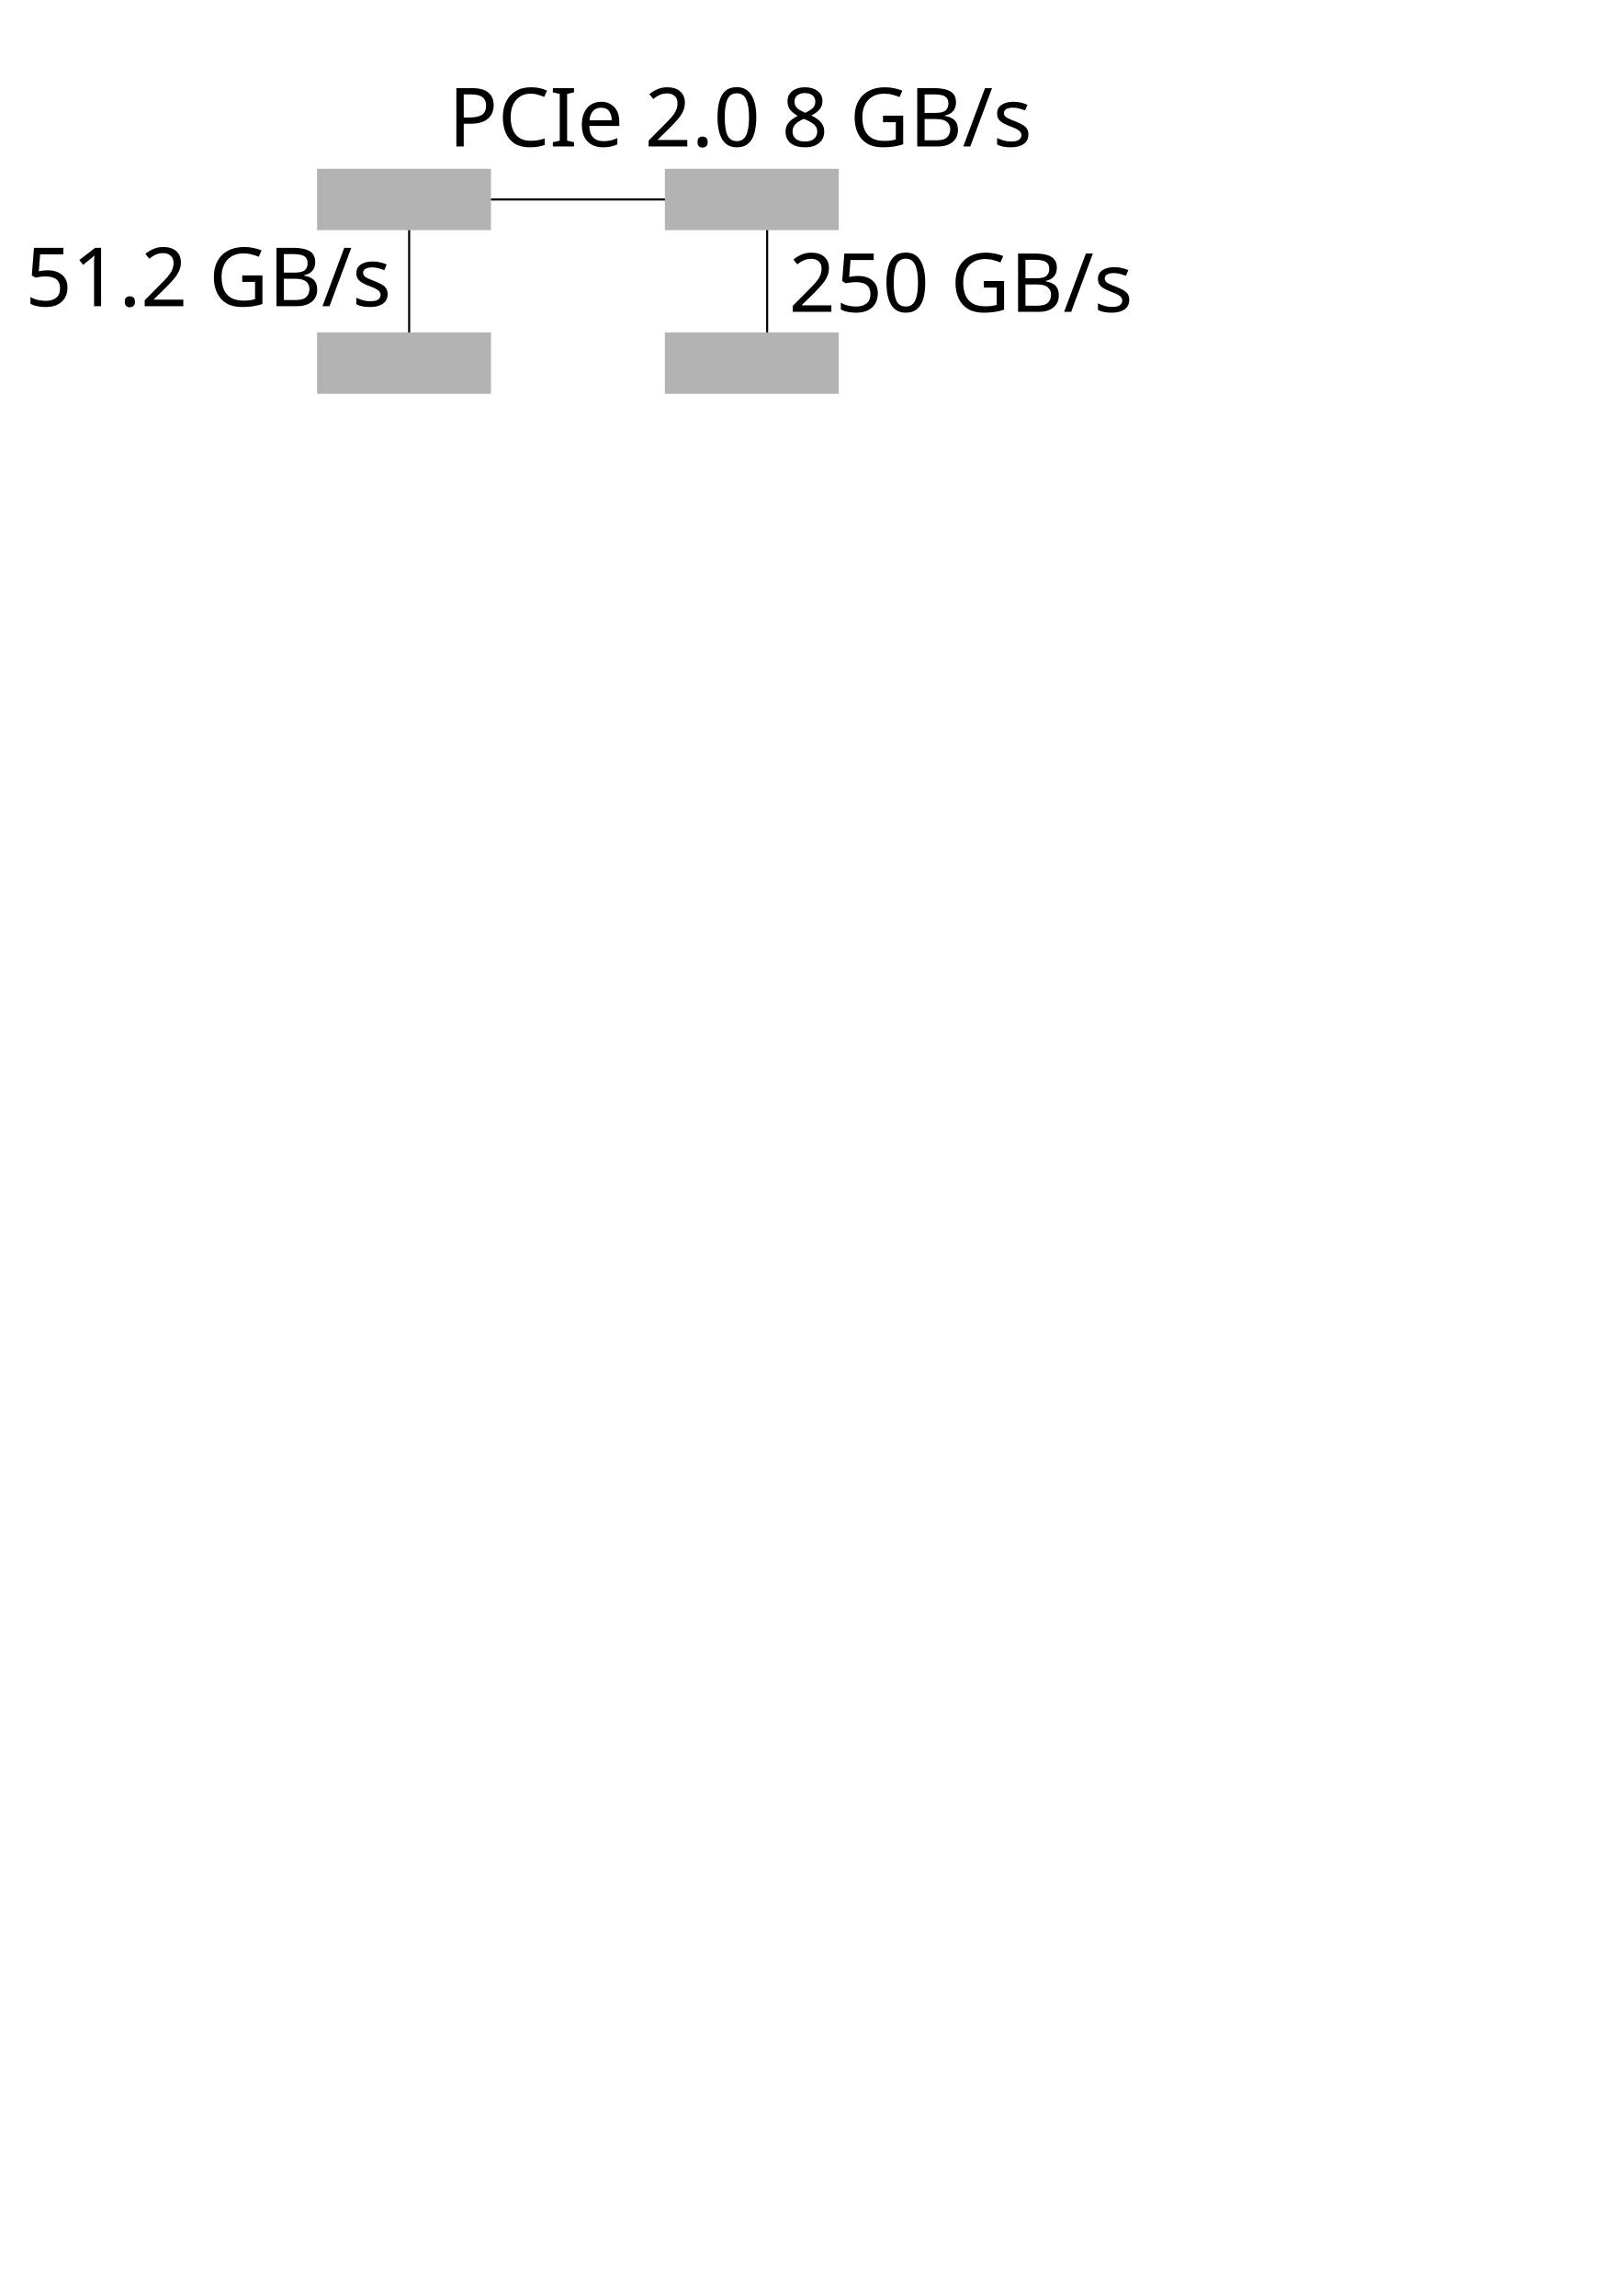
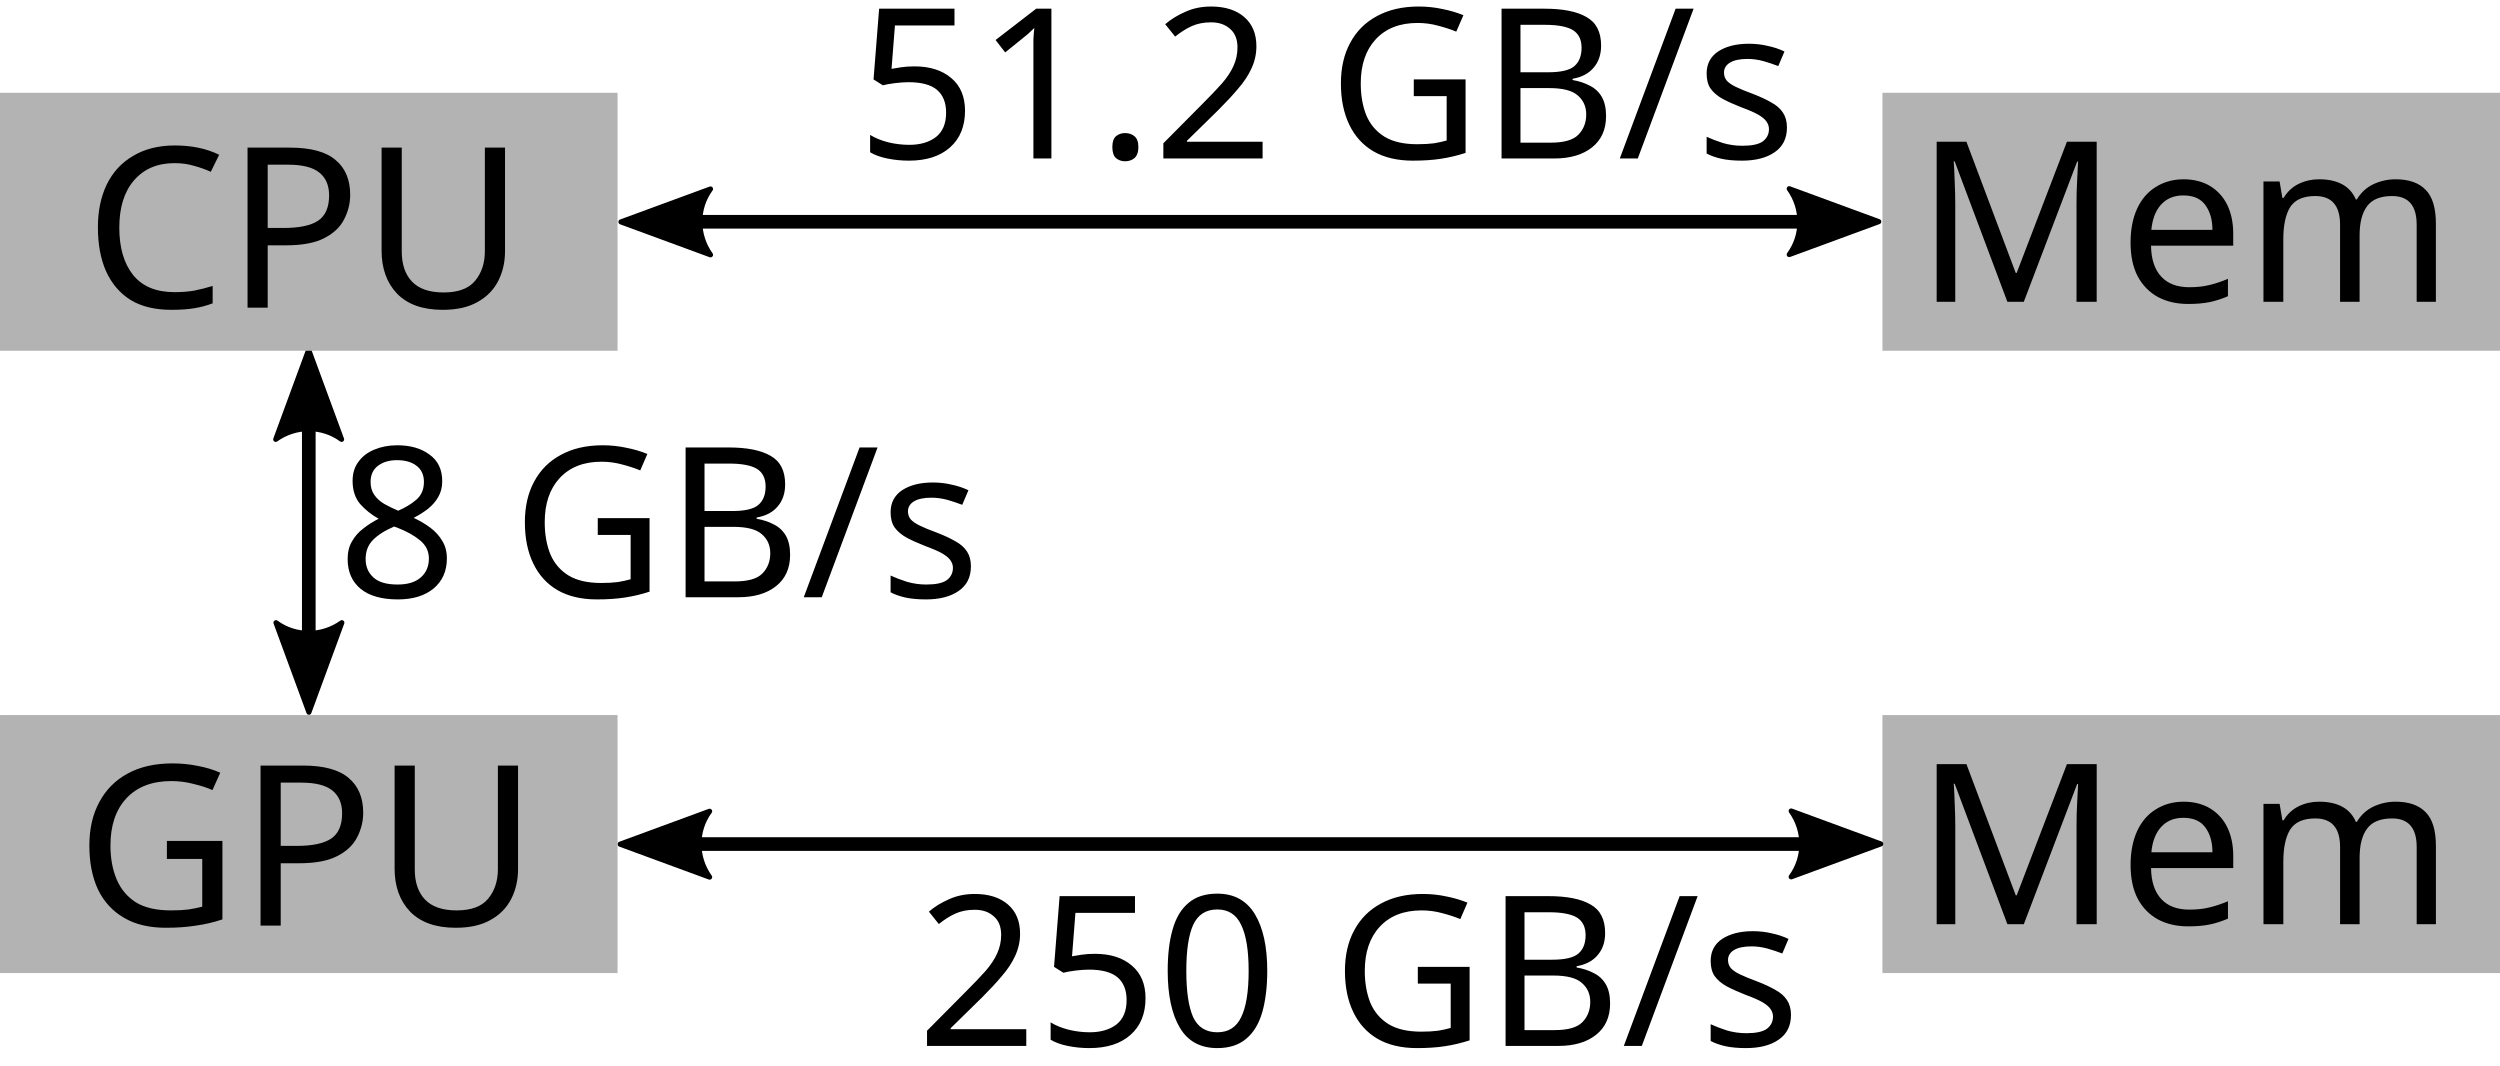
- <svg xmlns="http://www.w3.org/2000/svg" width="210mm" height="297mm" viewBox="0 0 210 297" version="1.1" id="svg8">
-   <defs id="defs2" />
-   <g id="layer1">
-     <rect style="fill:#b3b3b3;stroke-width:0.265" id="rect31" width="22.49" height="7.938" x="41.01" y="21.833" />
-     <rect style="fill:#b3b3b3;stroke-width:0.265" id="rect33" width="22.49" height="7.938" x="41.01" y="43" />
-     <rect style="fill:#b3b3b3;stroke-width:0.265" id="rect31-3" width="22.49" height="7.938" x="85.99" y="21.833" />
-     <rect style="fill:#b3b3b3;stroke-width:0.265" id="rect33-6" width="22.49" height="7.938" x="85.99" y="43" />
-     <path style="fill:none;stroke:#000000;stroke-width:0.265px;stroke-linecap:butt;stroke-linejoin:miter;stroke-opacity:1" d="m 63.5,25.802 c 22.49,0 22.49,0 22.49,0" id="path55" />
-     <path style="fill:none;stroke:#000000;stroke-width:0.265px;stroke-linecap:butt;stroke-linejoin:miter;stroke-opacity:1" d="M 52.917,43 V 29.771" id="path57" />
-     <path style="fill:none;stroke:#000000;stroke-width:0.265px;stroke-linecap:butt;stroke-linejoin:miter;stroke-opacity:1" d="M 99.219,29.771 V 43" id="path59" />
-     <text xml:space="preserve" style="font-style:normal;font-weight:normal;font-size:10.583px;line-height:1.25;font-family:sans-serif;letter-spacing:0px;word-spacing:0px;fill:#000000;fill-opacity:1;stroke:none;stroke-width:0.265" x="102.025" y="40.341" id="text63">
-       <tspan id="tspan61" x="102.025" y="40.341" style="stroke-width:0.265">250 GB/s</tspan>
+ <svg xmlns="http://www.w3.org/2000/svg" width="125.955mm" height="53.679mm" viewBox="0 0 125.955 53.679" version="1.1" id="svg8">
+   <defs id="defs2">
+     <marker style="overflow:visible" id="marker4627" refX="0" refY="0" orient="auto">
+       <path transform="scale(-0.6,-0.6)" d="M 8.719,4.034 -2.207,0.016 8.719,-4.002 c -1.745,2.372 -1.735,5.617 -6e-7,8.035 z" style="fill:#000000;fill-opacity:1;fill-rule:evenodd;stroke:#000000;stroke-width:0.625;stroke-linejoin:round;stroke-opacity:1" id="path4629" />
+     </marker>
+     <marker style="overflow:visible" id="marker4623" refX="0" refY="0" orient="auto">
+       <path transform="scale(-0.6,-0.6)" d="M 8.719,4.034 -2.207,0.016 8.719,-4.002 c -1.745,2.372 -1.735,5.617 -6e-7,8.035 z" style="fill:#000000;fill-opacity:1;fill-rule:evenodd;stroke:#000000;stroke-width:0.625;stroke-linejoin:round;stroke-opacity:1" id="path4625" />
+     </marker>
+     <marker orient="auto" refY="0" refX="0" id="Arrow2Mend" style="overflow:visible">
+       <path id="path4372" style="fill:#000000;fill-opacity:1;fill-rule:evenodd;stroke:#000000;stroke-width:0.625;stroke-linejoin:round;stroke-opacity:1" d="M 8.719,4.034 -2.207,0.016 8.719,-4.002 c -1.745,2.372 -1.735,5.617 -6e-7,8.035 z" transform="scale(-0.6,-0.6)" />
+     </marker>
+     <marker style="overflow:visible" id="marker4617" refX="0" refY="0" orient="auto">
+       <path transform="scale(0.6,0.6)" d="M 8.719,4.034 -2.207,0.016 8.719,-4.002 c -1.745,2.372 -1.735,5.617 -6e-7,8.035 z" style="fill:#000000;fill-opacity:1;fill-rule:evenodd;stroke:#000000;stroke-width:0.625;stroke-linejoin:round;stroke-opacity:1" id="path4619" />
+     </marker>
+     <marker style="overflow:visible" id="marker4613" refX="0" refY="0" orient="auto">
+       <path transform="scale(0.6,0.6)" d="M 8.719,4.034 -2.207,0.016 8.719,-4.002 c -1.745,2.372 -1.735,5.617 -6e-7,8.035 z" style="fill:#000000;fill-opacity:1;fill-rule:evenodd;stroke:#000000;stroke-width:0.625;stroke-linejoin:round;stroke-opacity:1" id="path4615" />
+     </marker>
+     <marker orient="auto" refY="0" refX="0" id="Arrow2Mstart" style="overflow:visible">
+       <path id="path4369" style="fill:#000000;fill-opacity:1;fill-rule:evenodd;stroke:#000000;stroke-width:0.625;stroke-linejoin:round;stroke-opacity:1" d="M 8.719,4.034 -2.207,0.016 8.719,-4.002 c -1.745,2.372 -1.735,5.617 -6e-7,8.035 z" transform="scale(0.6,0.6)" />
+     </marker>
+     <marker style="overflow:visible" id="marker4607" refX="0" refY="0" orient="auto">
+       <path transform="matrix(0.3,0,0,0.3,-0.69,0)" d="M 8.719,4.034 -2.207,0.016 8.719,-4.002 c -1.745,2.372 -1.735,5.617 -6e-7,8.035 z" style="fill:#000000;fill-opacity:1;fill-rule:evenodd;stroke:#000000;stroke-width:0.625;stroke-linejoin:round;stroke-opacity:1" id="path4609" />
+     </marker>
+     <marker style="overflow:visible" id="marker4603" refX="0" refY="0" orient="auto">
+       <path transform="matrix(0.3,0,0,0.3,-0.69,0)" d="M 8.719,4.034 -2.207,0.016 8.719,-4.002 c -1.745,2.372 -1.735,5.617 -6e-7,8.035 z" style="fill:#000000;fill-opacity:1;fill-rule:evenodd;stroke:#000000;stroke-width:0.625;stroke-linejoin:round;stroke-opacity:1" id="path4605" />
+     </marker>
+   </defs>
+   <g id="layer1" transform="translate(-39.92682,-55.28083)">
+     <path style="fill:none;stroke:#000000;stroke-width:0.688;stroke-linecap:butt;stroke-linejoin:miter;stroke-miterlimit:4;stroke-dasharray:none;stroke-opacity:1;marker-start:url(#marker4617);marker-end:url(#marker4627)" d="m 72.124,66.454 61.547,0" id="path55" />
+     <path style="fill:none;stroke:#000000;stroke-width:0.688;stroke-linecap:butt;stroke-linejoin:miter;stroke-miterlimit:4;stroke-dasharray:none;stroke-opacity:1;marker-start:url(#marker4613);marker-end:url(#marker4623)" d="m 55.484,90.253 0,-16.436" id="path57" />
+     <g id="g4309" transform="translate(-4.839326,49.31996)">
+       <rect y="41.988" x="139.607" height="12.998" width="31.113" id="rect33-3-6" style="fill:#b3b3b3;stroke-width:0.265" />
+       <text id="text4220-7" y="52.521" x="141.246" style="font-style:normal;font-weight:normal;font-size:11.289px;line-height:125%;font-family:sans-serif;letter-spacing:0px;word-spacing:0px;fill:#000000;fill-opacity:1;stroke:none;stroke-width:1px;stroke-linecap:butt;stroke-linejoin:miter;stroke-opacity:1" xml:space="preserve">
+         <tspan y="52.521" x="141.246" id="tspan4222-5">Mem</tspan>
+       </text>
+     </g>
+     <rect style="fill:#b3b3b3;stroke-width:0.265" id="rect33-3-6-3-5" width="31.113" height="12.998" x="39.927" y="59.955" />
+     <path style="fill:none;stroke:#000000;stroke-width:0.688;stroke-linecap:butt;stroke-linejoin:miter;stroke-miterlimit:4;stroke-dasharray:none;stroke-opacity:1;marker-start:url(#Arrow2Mstart);marker-end:url(#Arrow2Mend)" d="m 72.08,97.806 61.689,0" id="path55-6" />
+   </g>
+   <g id="layer2" transform="translate(-39.92682,-55.28083)">
+     <g id="g4315" transform="translate(94.21425,-29.99866)">
+       <rect y="89.953" x="40.554" height="12.998" width="31.113" id="rect33-3" style="fill:#b3b3b3;stroke-width:0.265" />
+       <text id="text4220" y="100.487" x="42.192" style="font-style:normal;font-weight:normal;font-size:11.289px;line-height:125%;font-family:sans-serif;letter-spacing:0px;word-spacing:0px;fill:#000000;fill-opacity:1;stroke:none;stroke-width:1px;stroke-linecap:butt;stroke-linejoin:miter;stroke-opacity:1" xml:space="preserve">
+         <tspan y="100.487" x="42.192" id="tspan4222">Mem</tspan>
+       </text>
+     </g>
+     <text xml:space="preserve" style="font-style:normal;font-weight:normal;font-size:10.583px;line-height:1.25;font-family:sans-serif;letter-spacing:0px;word-spacing:0px;fill:#000000;fill-opacity:1;stroke:none;stroke-width:0.265" x="86.131" y="107.978" id="text63">
+       <tspan id="tspan61" x="86.131" y="107.978" style="stroke-width:0.265">250 GB/s</tspan>
    </text>
-     <text xml:space="preserve" style="font-style:normal;font-weight:normal;font-size:10.583px;line-height:1.25;font-family:sans-serif;letter-spacing:0px;word-spacing:0px;fill:#000000;fill-opacity:1;stroke:none;stroke-width:0.265" x="3.269" y="39.606" id="text63-7">
-       <tspan id="tspan61-5" x="3.269" y="39.606" style="stroke-width:0.265">51.2 GB/s</tspan>
+     <text xml:space="preserve" style="font-style:normal;font-weight:normal;font-size:10.583px;line-height:1.25;font-family:sans-serif;letter-spacing:0px;word-spacing:0px;fill:#000000;fill-opacity:1;stroke:none;stroke-width:0.265" x="83.093" y="63.268" id="text63-7">
+       <tspan id="tspan61-5" x="83.093" y="63.268" style="stroke-width:0.265">51.2 GB/s</tspan>
    </text>
-     <text xml:space="preserve" style="font-style:normal;font-weight:normal;font-size:10.583px;line-height:1.25;font-family:sans-serif;letter-spacing:0px;word-spacing:0px;fill:#000000;fill-opacity:1;stroke:none;stroke-width:0.265" x="57.994" y="18.947" id="text85">
-       <tspan id="tspan83" x="57.994" y="18.947" style="stroke-width:0.265">PCIe 2.0 8 GB/s</tspan>
+     <text xml:space="preserve" style="font-style:normal;font-weight:normal;font-size:10.583px;line-height:1.25;font-family:sans-serif;letter-spacing:0px;word-spacing:0px;fill:#000000;fill-opacity:1;stroke:none;stroke-width:0.265" x="56.925" y="85.372" id="text85">
+       <tspan id="tspan83" x="56.925" y="85.372" style="stroke-width:0.265">8 GB/s</tspan>
    </text>
+     <text xml:space="preserve" style="font-style:normal;font-weight:normal;font-size:11.289px;line-height:125%;font-family:sans-serif;letter-spacing:0px;word-spacing:0px;fill:#000000;fill-opacity:1;stroke:none;stroke-width:1px;stroke-linecap:butt;stroke-linejoin:miter;stroke-opacity:1" x="44.173" y="70.784" id="text4212">
+       <tspan id="tspan4214" x="44.173" y="70.784">CPU</tspan>
+     </text>
+     <g id="g4321" transform="translate(-99.56698,32.50015)">
+       <rect y="58.807" x="139.494" height="12.998" width="31.113" id="rect33-3-6-3" style="fill:#b3b3b3;stroke-width:0.265" />
+       <text id="text4216" y="69.416" x="143.31" style="font-style:normal;font-weight:normal;font-size:11.289px;line-height:125%;font-family:sans-serif;letter-spacing:0px;word-spacing:0px;fill:#000000;fill-opacity:1;stroke:none;stroke-width:1px;stroke-linecap:butt;stroke-linejoin:miter;stroke-opacity:1" xml:space="preserve">
+         <tspan y="69.416" x="143.31" id="tspan4218">GPU</tspan>
+       </text>
+     </g>
  </g>
</svg>
